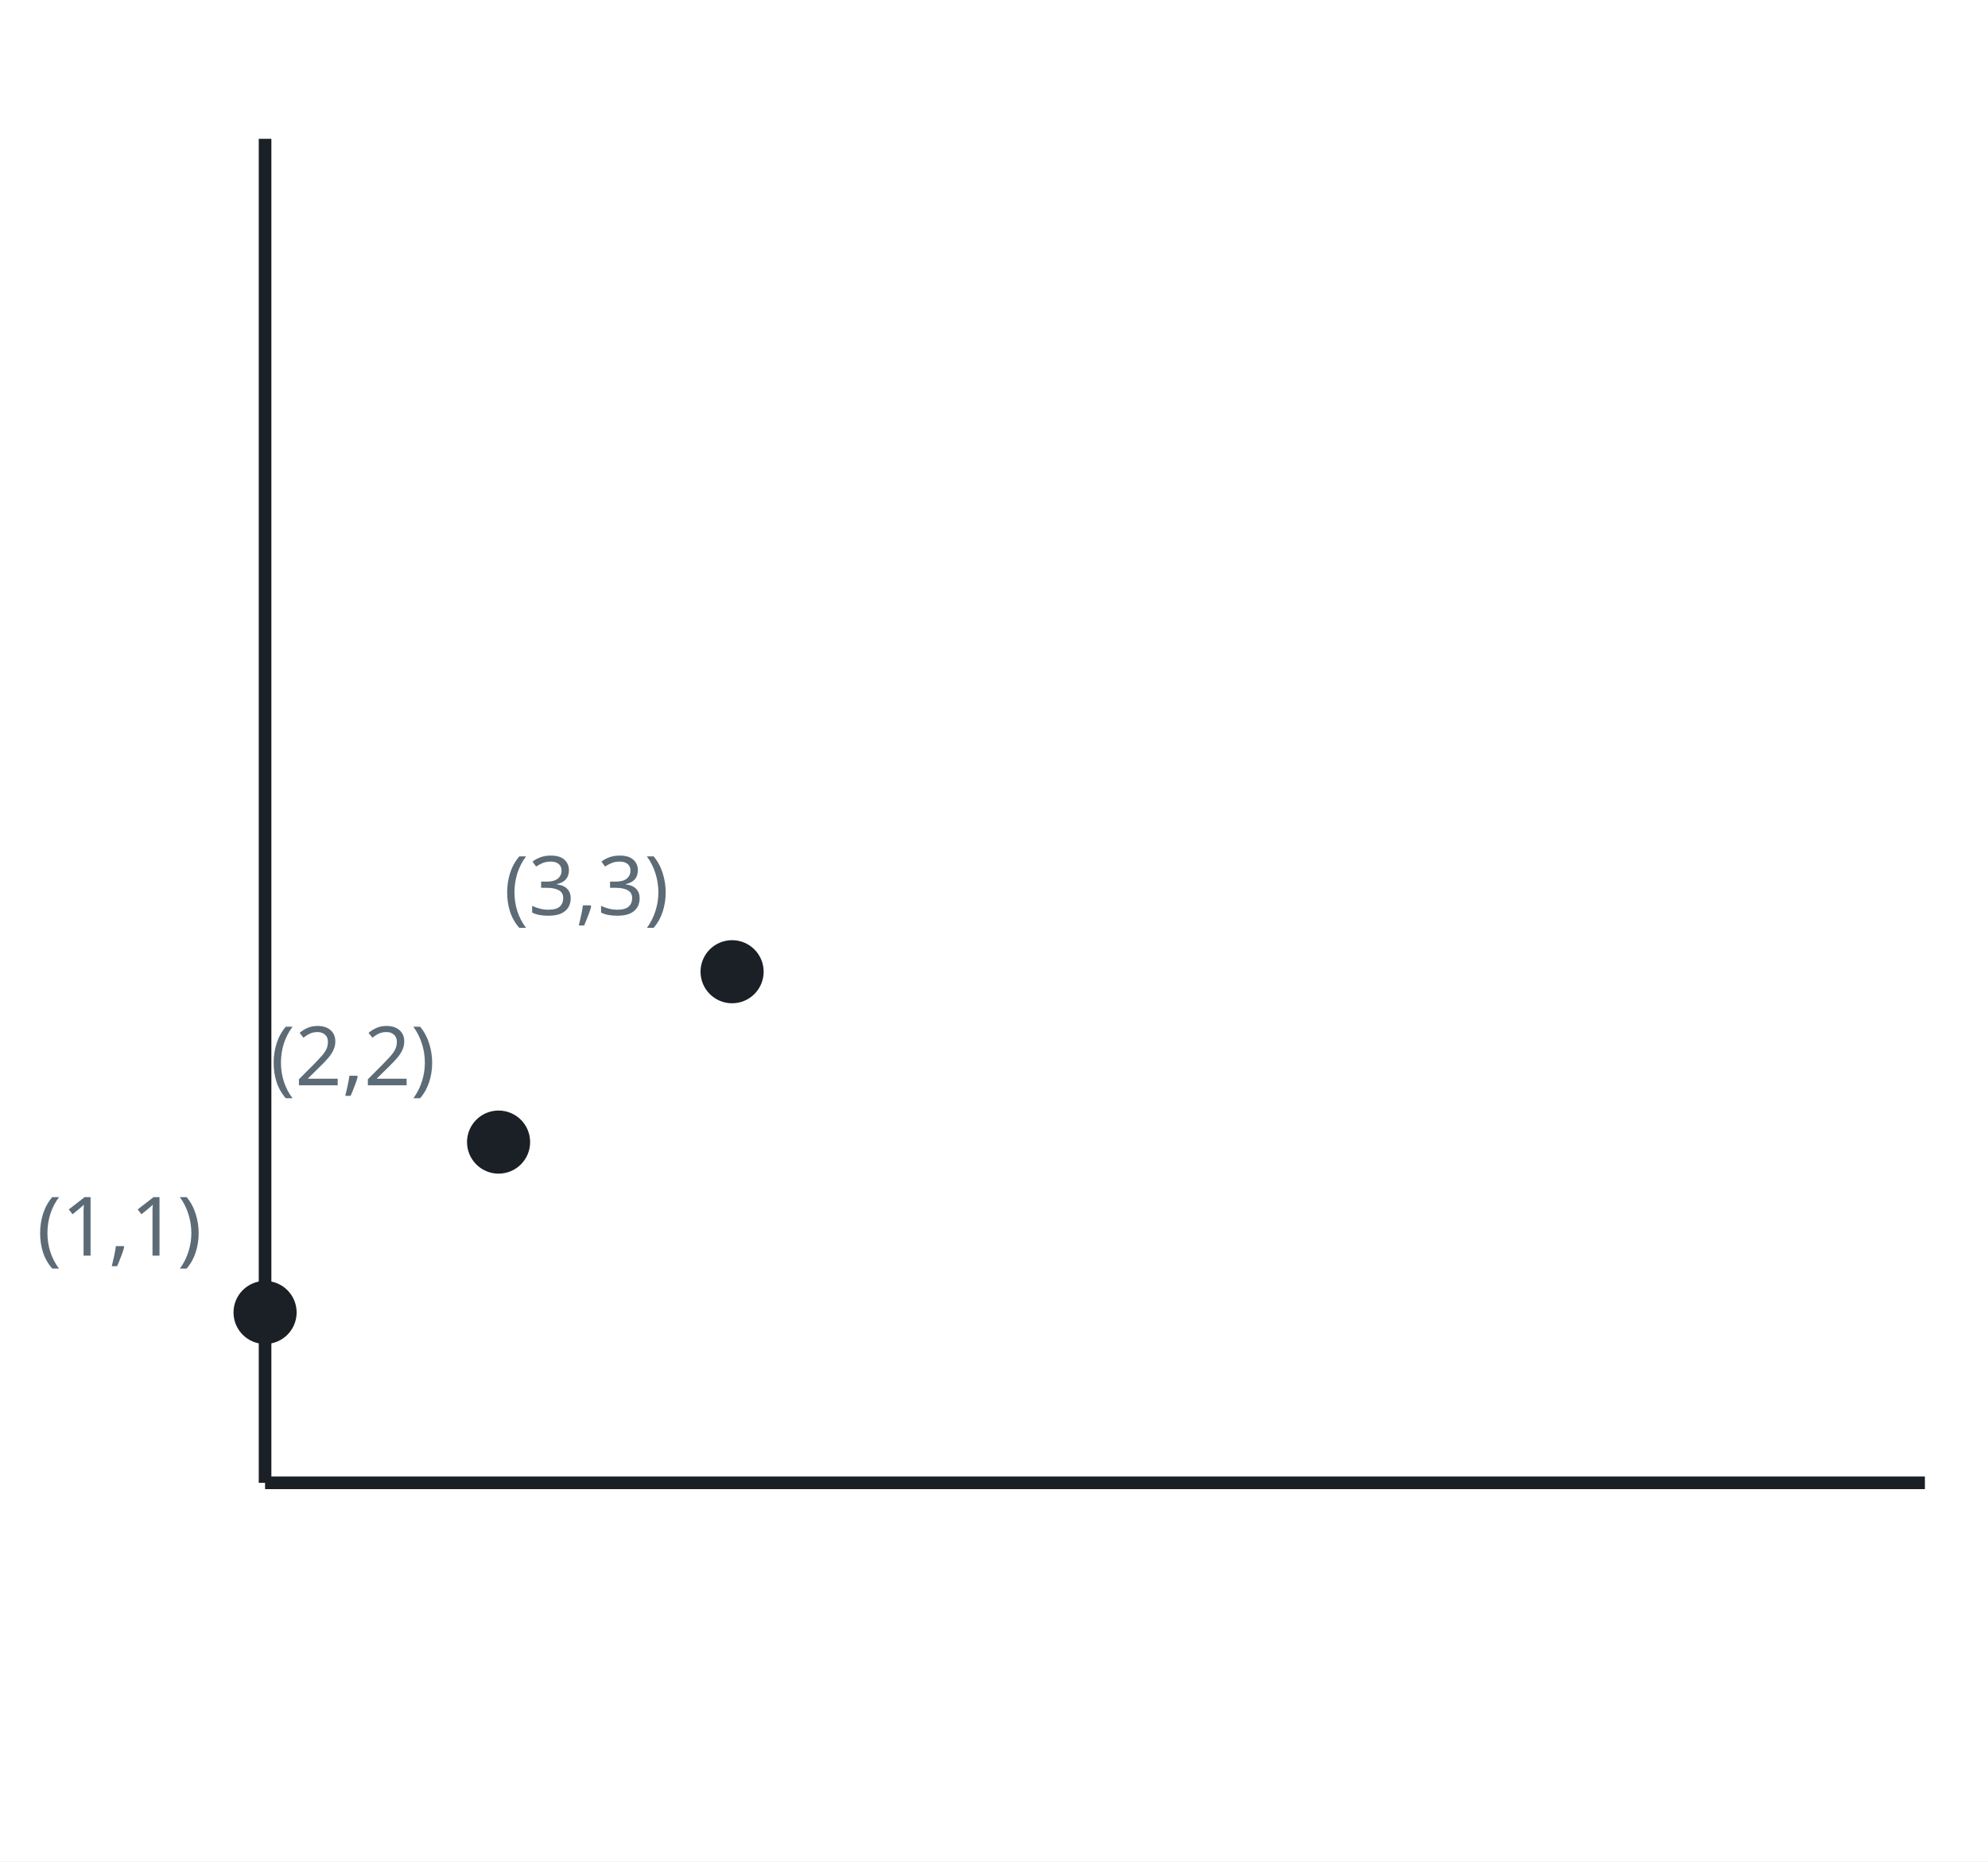
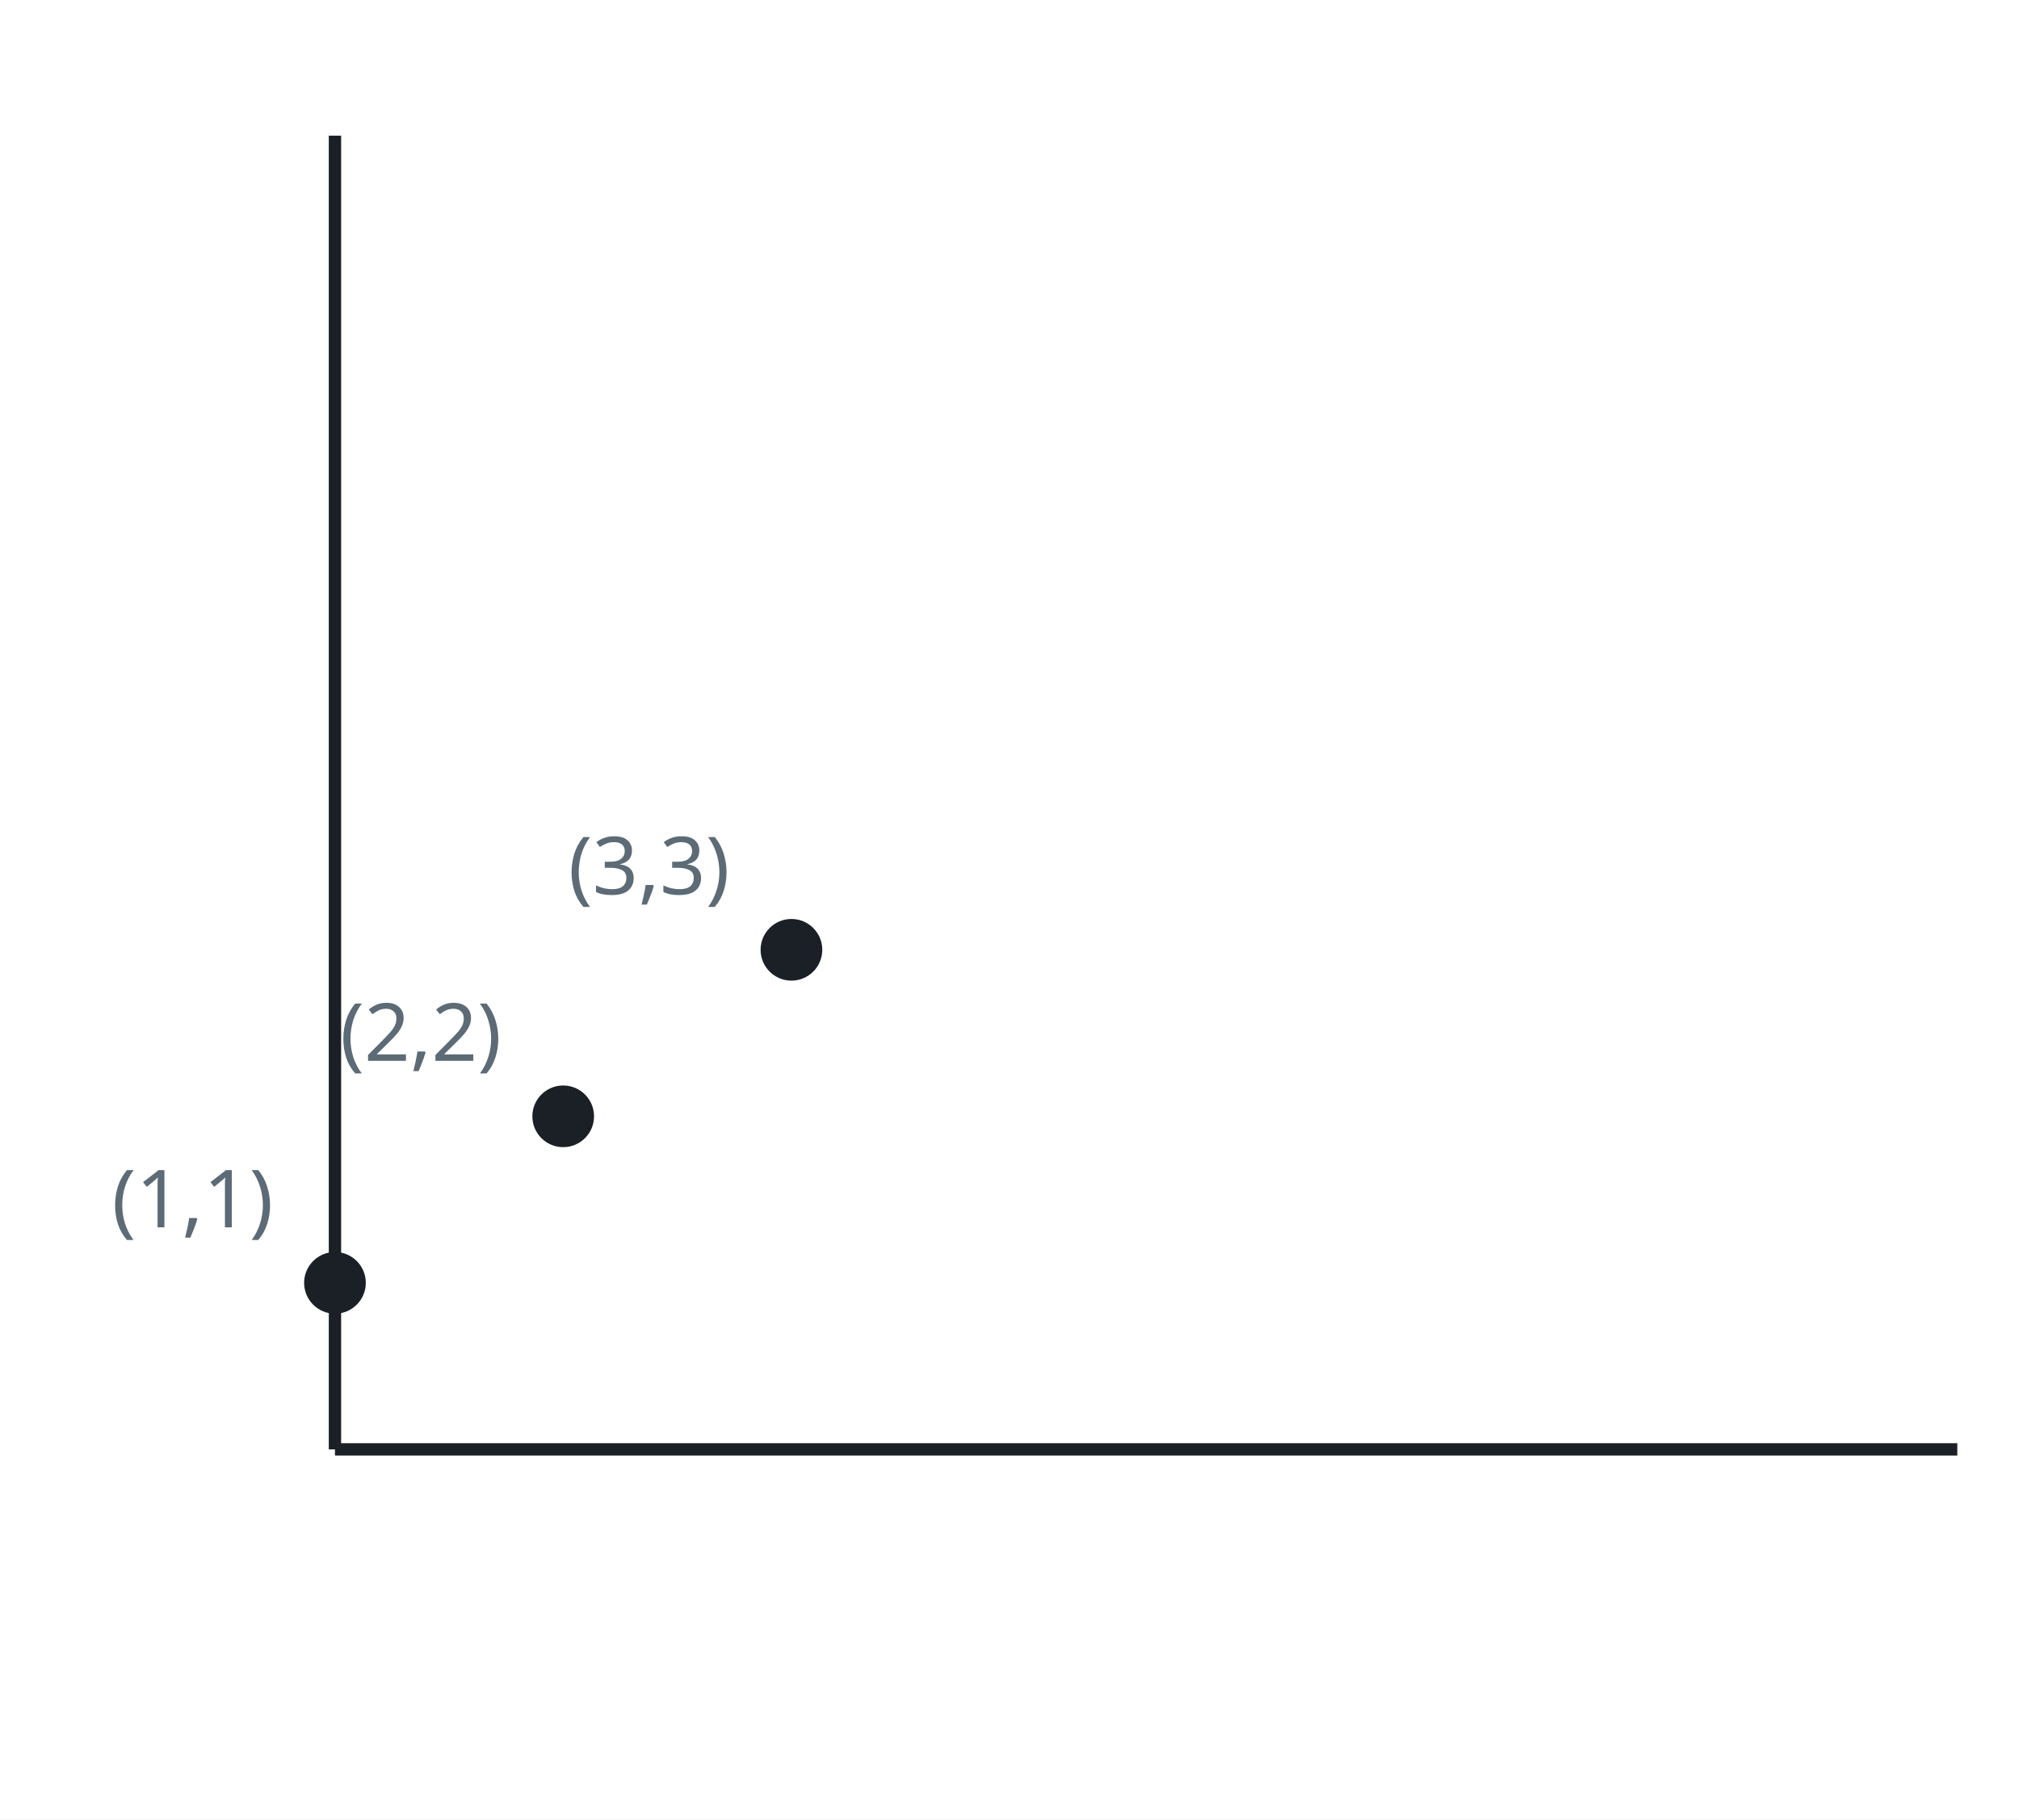
- <svg xmlns="http://www.w3.org/2000/svg" viewBox="0 0 315 295" font-family="IBM Plex Sans, system-ui, sans-serif" font-size="14">
-   <rect width="100%" height="100%" fill="#ffffff" />
+ <svg xmlns="http://www.w3.org/2000/svg" viewBox="-12.3 0 327.3 295" font-family="IBM Plex Sans, system-ui, sans-serif" font-size="14">
+   <rect x="-12.3" y="0" width="327.3" height="295" fill="#ffffff" />
  <g transform="translate(0,10)">
    <line x1="42" y1="12" x2="42" y2="225" stroke="#1a2026" stroke-width="2" />
    <line x1="42" y1="225" x2="305" y2="225" stroke="#1a2026" stroke-width="2" />
    <circle cx="42" cy="198" r="5" fill="#1a2026" />
    <text x="32" y="189" text-anchor="end" fill="#5c6b76" font-size="13">(1,1)</text>
    <circle cx="79" cy="171" r="5" fill="#1a2026" />
    <text x="69" y="162" text-anchor="end" fill="#5c6b76" font-size="13">(2,2)</text>
    <circle cx="116" cy="144" r="5" fill="#1a2026" />
    <text x="106" y="135" text-anchor="end" fill="#5c6b76" font-size="13">(3,3)</text>
  </g>
</svg>
